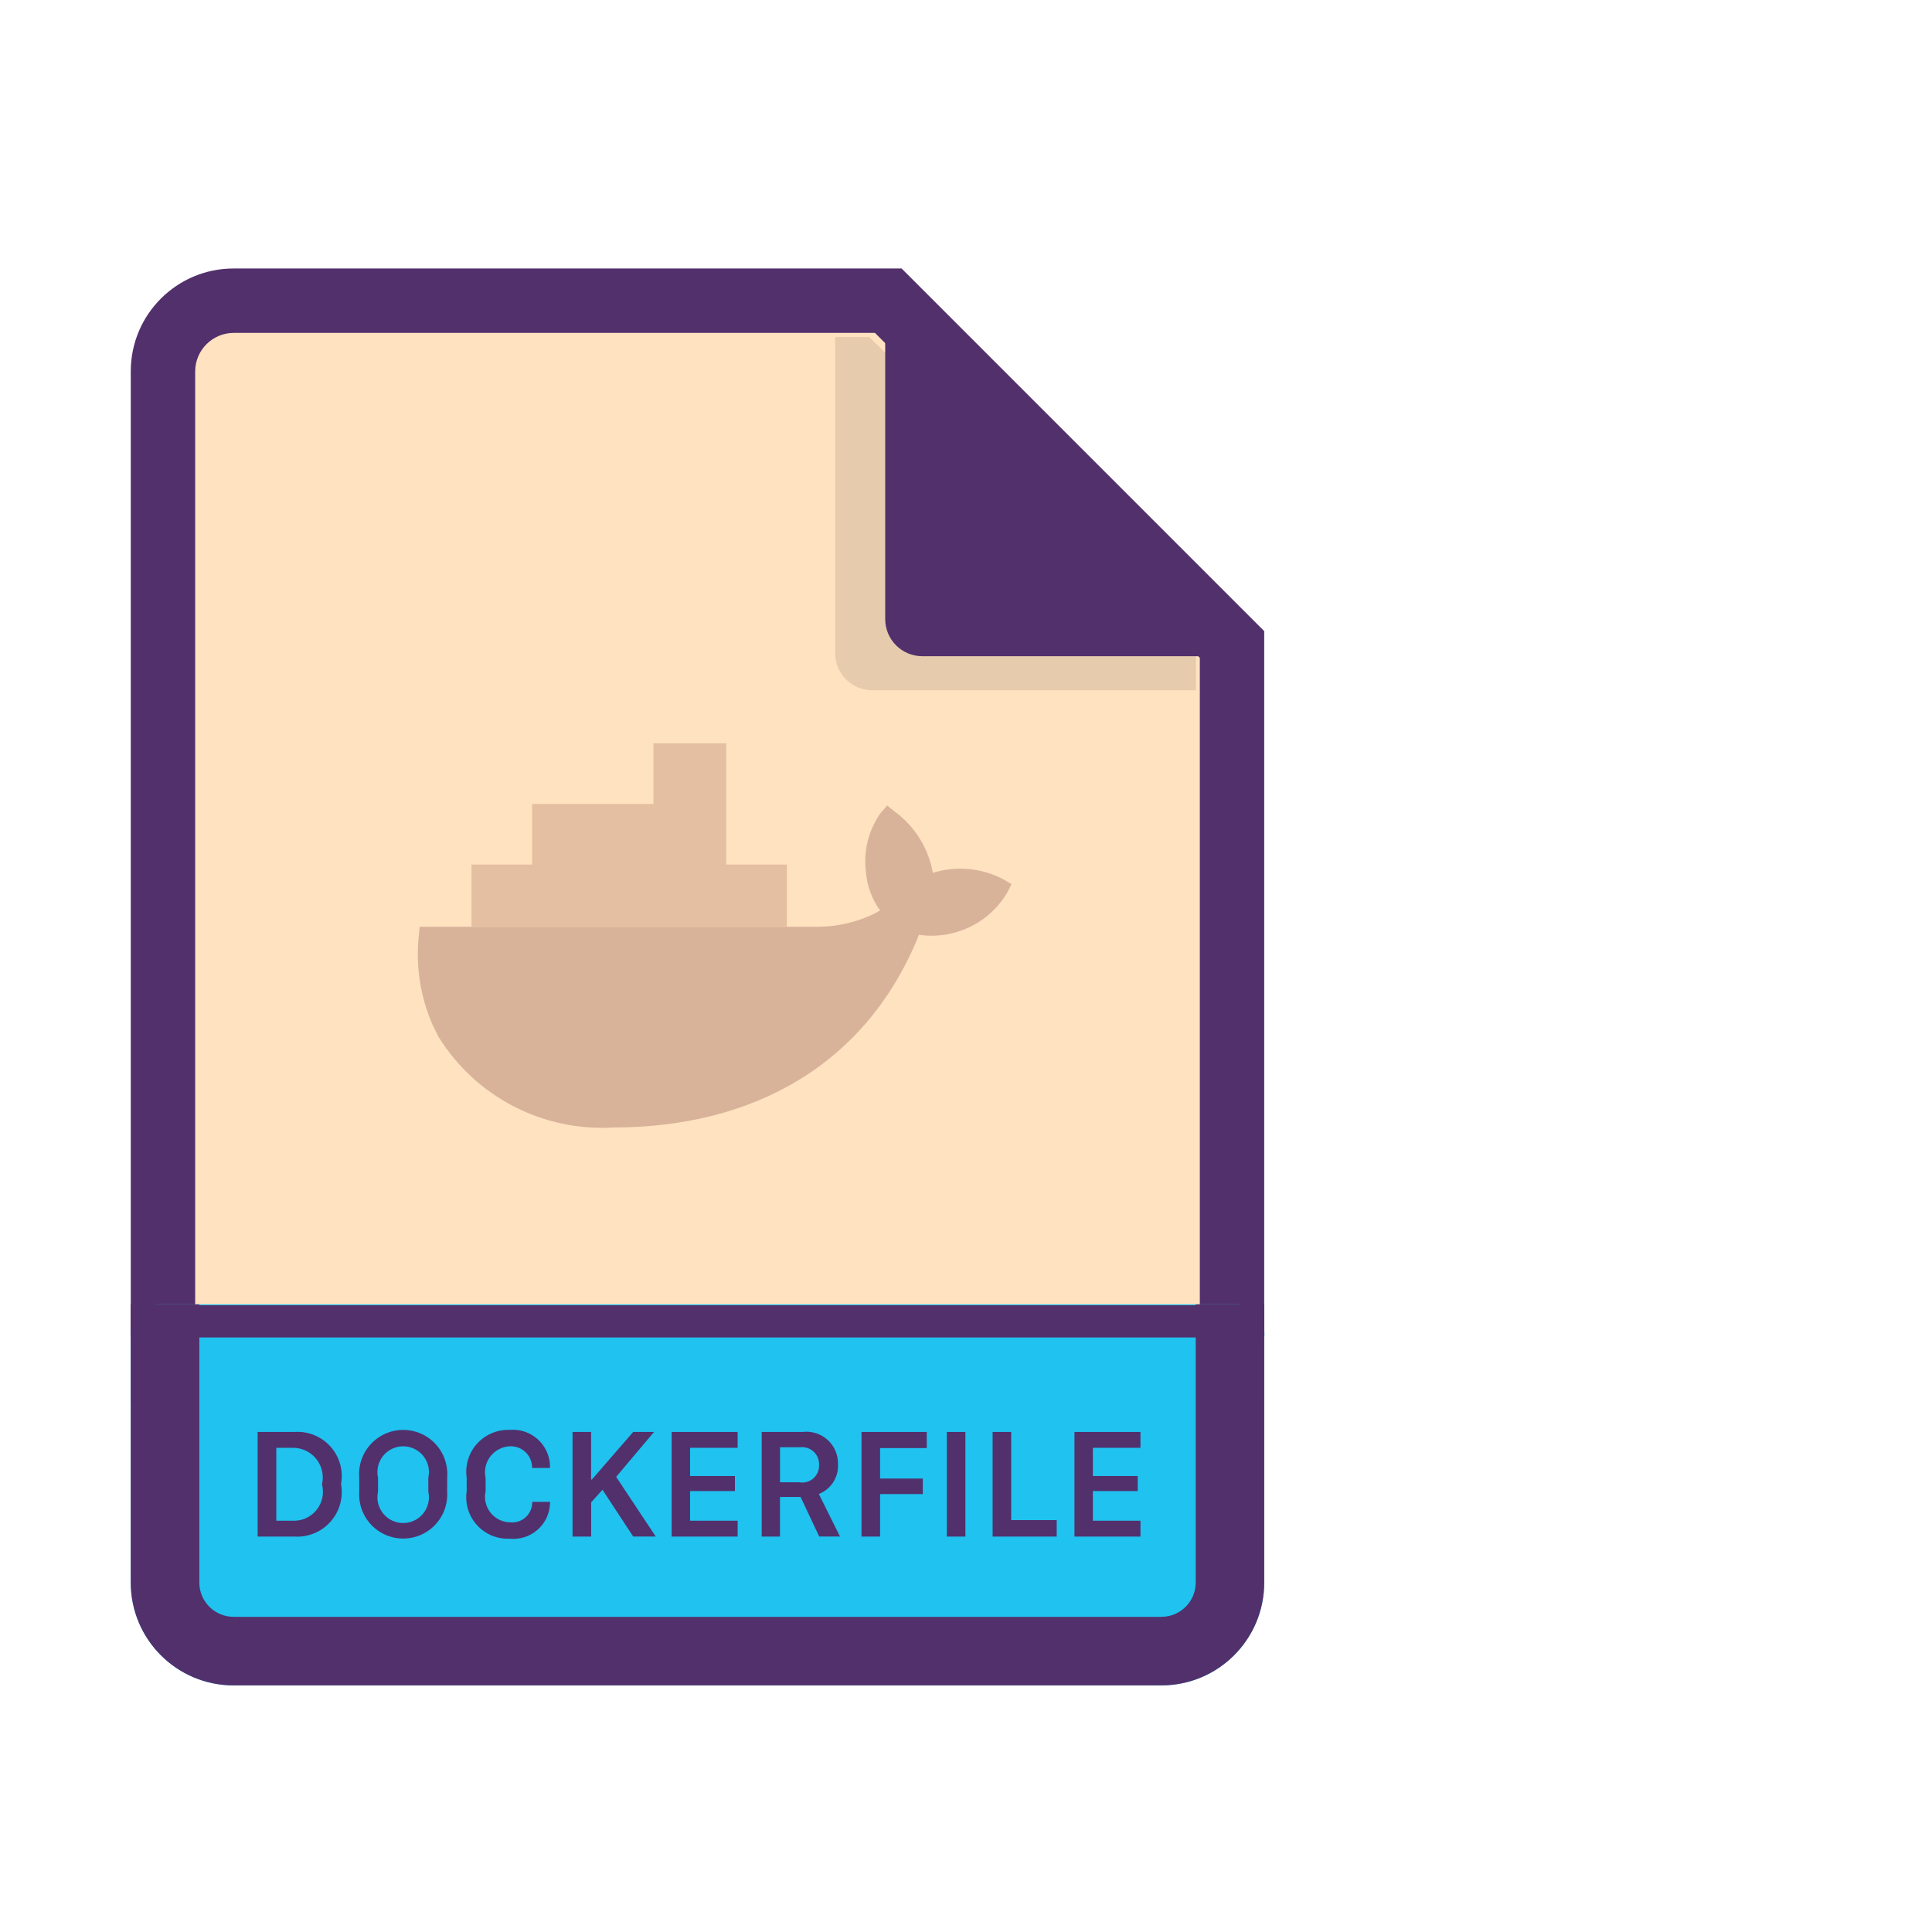
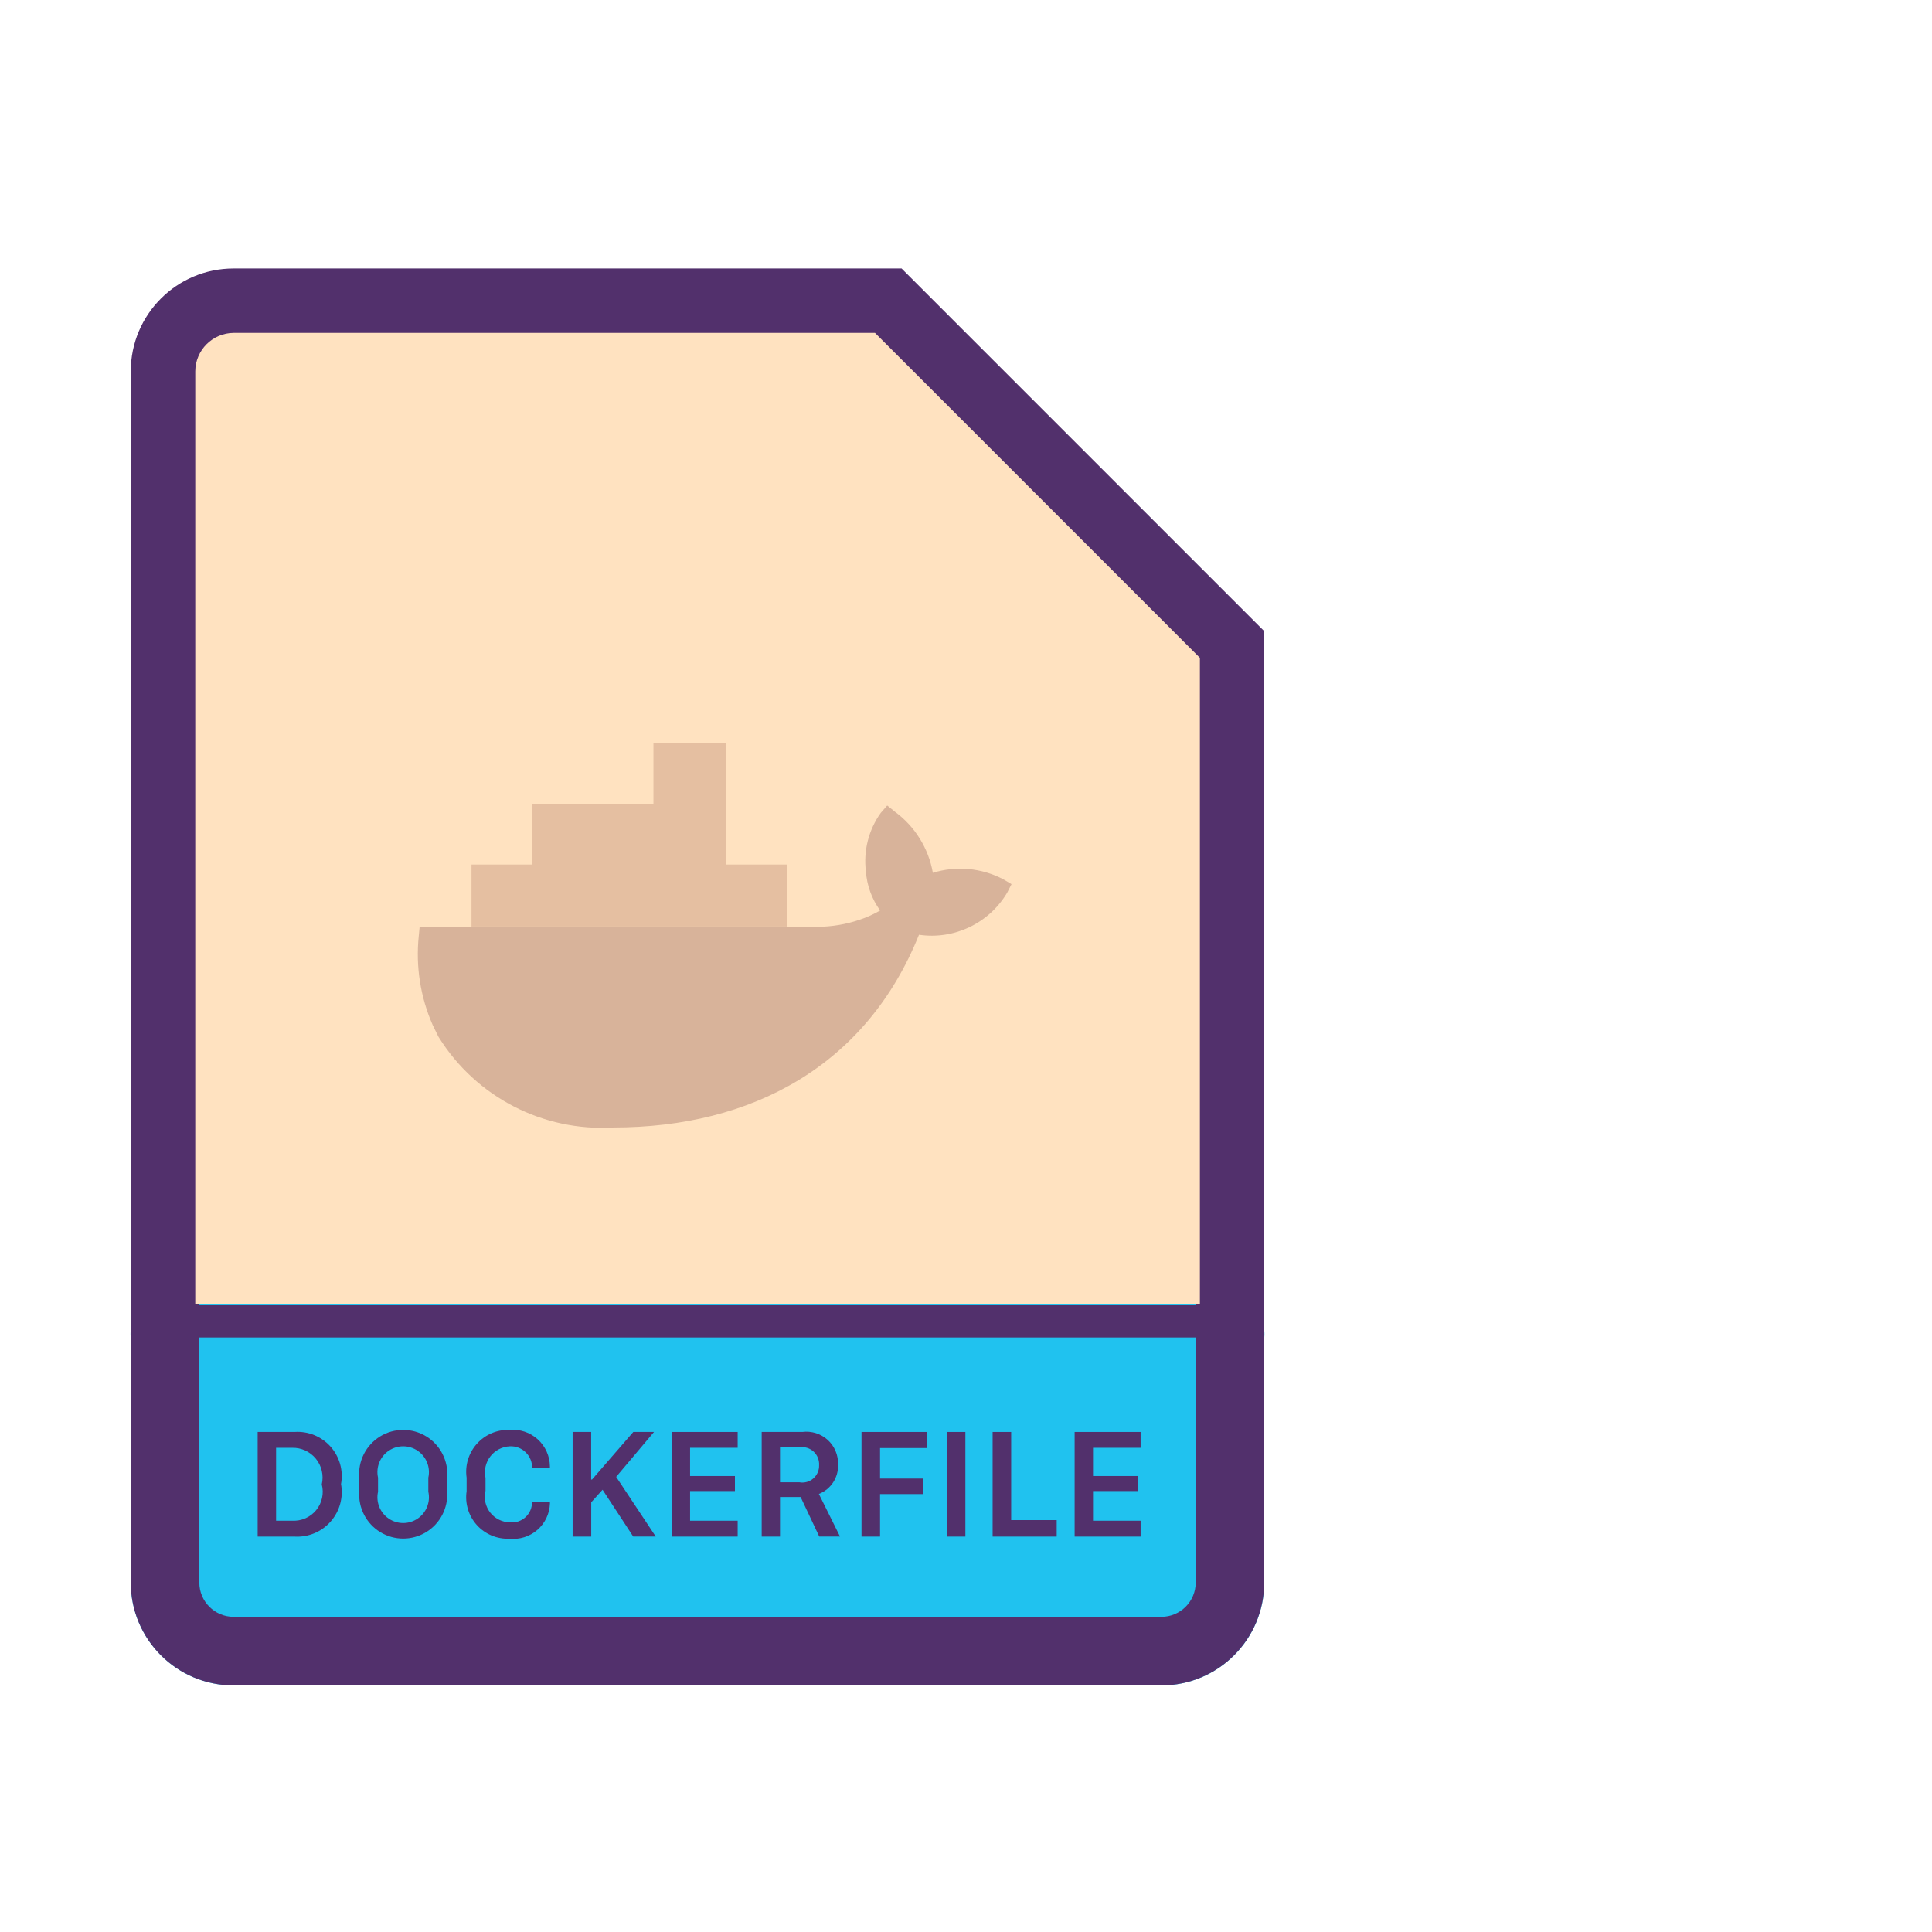
<svg xmlns="http://www.w3.org/2000/svg" id="Layer_1" data-name="Layer 1" viewBox="0 0 60 60">
-   <path d="M77.98,42.61V11.531a2.2,2.2,0,0,1,2.193-2.193H100.5l10.676,10.677v22.6H77.98Z" transform="translate(-72.919)" fill="#ffe2c0" />
-   <path d="M100.091,10.338l10.09,10.091V41.611H78.98V11.531a1.2,1.2,0,0,1,1.193-1.193h19.917m0.828-2H80.173a3.193,3.193,0,0,0-3.193,3.193V43.611h35.2V19.6L100.919,8.338h0Z" transform="translate(-72.919)" fill="#52306c" />
-   <g opacity="0.1">
-     <path d="M110.06,21.437H100.008a1.152,1.152,0,0,1-1.152-1.152V10.467h1.058L110.06,20.38v1.058Z" transform="translate(-72.919)" />
-   </g>
-   <path d="M101.562,19.38a0.153,0.153,0,0,1-.152-0.153V10.792l8.4,8.588h-8.243Z" transform="translate(-72.919)" fill="#52306c" />
-   <path d="M102.41,13.245l5.02,5.135h-5.02V13.245m-2-4.907V19.227a1.152,1.152,0,0,0,1.152,1.152h10.619L100.41,8.338h0Z" transform="translate(-72.919)" fill="#52306c" />
-   <path d="M108.988,52.341a3.193,3.193,0,0,0,3.193-3.193v-7.6a0.937,0.937,0,0,0-.768-1.041H77.748a0.937,0.937,0,0,0-.768,1.041v7.6a3.193,3.193,0,0,0,3.193,3.193h28.814Z" transform="translate(-72.919)" fill="#20c2ef" />
-   <path d="M104.075,27.306a2.879,2.879,0,0,0-2.186-.2,3,3,0,0,0-1.182-1.9l-0.236-.19-0.2.229a2.572,2.572,0,0,0-.462,1.813,2.362,2.362,0,0,0,.442,1.218,3.35,3.35,0,0,1-.636.287,4.13,4.13,0,0,1-1.309.22H85.951l-0.027.285a5.463,5.463,0,0,0,.435,2.771l0.169,0.344,0.019,0.032a5.971,5.971,0,0,0,5.426,2.8c4.3,0,7.855-1.923,9.486-5.985a2.723,2.723,0,0,0,2.738-1.306l0.136-.266Z" transform="translate(-72.919)" fill="#d8b39a" />
+   <path d="M78.187,42.61V11.531a2.2,2.2,0,0,1,2.193-2.193h20.332l10.676,10.677v22.6h-33.2Z" transform="translate(-73.126)" fill="#ffe2c0" />
+   <path d="M100.3,10.338l10.09,10.091V41.611h-31.2V11.531a1.2,1.2,0,0,1,1.193-1.193H100.3m0.828-2H80.38a3.193,3.193,0,0,0-3.193,3.193V43.611h35.2V19.6L101.126,8.338h0Z" transform="translate(-73.126)" fill="#52306c" />
+   <path d="M109.195,52.341a3.193,3.193,0,0,0,3.193-3.193v-7.6a0.937,0.937,0,0,0-.768-1.041H77.955a0.937,0.937,0,0,0-.768,1.041v7.6a3.193,3.193,0,0,0,3.193,3.193h28.814Z" transform="translate(-73.126)" fill="#20c2ef" />
+   <path d="M104.283,27.306a2.879,2.879,0,0,0-2.186-.2,3,3,0,0,0-1.182-1.9l-0.236-.19-0.2.229a2.572,2.572,0,0,0-.462,1.813,2.362,2.362,0,0,0,.442,1.218,3.35,3.35,0,0,1-.636.287,4.13,4.13,0,0,1-1.309.22H86.158l-0.027.285a5.463,5.463,0,0,0,.435,2.771l0.169,0.344,0.019,0.032a5.971,5.971,0,0,0,5.426,2.8c4.3,0,7.855-1.923,9.486-5.985a2.723,2.723,0,0,0,2.738-1.306l0.136-.266Z" transform="translate(-73.126)" fill="#d8b39a" />
  <polygon points="24.437 26.849 22.554 26.849 22.554 23.082 20.293 23.082 20.293 24.966 16.526 24.966 16.526 26.849 14.643 26.849 14.643 28.775 24.437 28.775 24.437 26.849" fill="#e5bfa1" />
-   <path d="M82.063,44.471a1.373,1.373,0,0,1,1.447,1.618,1.384,1.384,0,0,1-1.447,1.631H80.92V44.471h1.143ZM81.5,47.227H82a0.9,0.9,0,0,0,.919-1.128A0.924,0.924,0,0,0,82,44.963H81.5v2.264Z" transform="translate(-72.919)" fill="#52306c" />
-   <path d="M84.076,45.894a1.37,1.37,0,1,1,2.73,0v0.429a1.368,1.368,0,1,1-2.73,0V45.894Zm0.583,0.432a0.8,0.8,0,1,0,1.562,0V45.89a0.8,0.8,0,1,0-1.562,0v0.436Z" transform="translate(-72.919)" fill="#52306c" />
-   <path d="M88,46.311a0.794,0.794,0,0,0,.762.967,0.624,0.624,0,0,0,.686-0.636H90v0.05a1.138,1.138,0,0,1-1.257,1.093,1.287,1.287,0,0,1-1.331-1.474V45.892a1.3,1.3,0,0,1,1.333-1.485A1.151,1.151,0,0,1,90,45.539v0.05H89.443a0.659,0.659,0,0,0-.693-0.673A0.808,0.808,0,0,0,88,45.9v0.414Z" transform="translate(-72.919)" fill="#52306c" />
-   <path d="M92.054,45.865l1.23,1.854h-0.7L91.63,46.266l-0.352.39V47.72H90.7V44.471h0.576v1.478H91.3l1.283-1.478H93.23Z" transform="translate(-72.919)" fill="#52306c" />
-   <path d="M95.828,47.72H93.778V44.471h2.049v0.492H94.35v0.876h1.393v0.467H94.35v0.921h1.478V47.72Z" transform="translate(-72.919)" fill="#52306c" />
-   <path d="M98.944,45.484a0.934,0.934,0,0,1-.595.912l0.657,1.323H98.361l-0.579-1.229h-0.64V47.72H96.574V44.471h1.262A0.983,0.983,0,0,1,98.944,45.484Zm-1.2.55a0.521,0.521,0,0,0,.612-0.533,0.53,0.53,0,0,0-.6-0.555H97.143v1.088h0.6Z" transform="translate(-72.919)" fill="#52306c" />
-   <path d="M99.674,47.72V44.471H101.7v0.5h-1.449v0.947h1.326V46.4h-1.326V47.72H99.674Z" transform="translate(-72.919)" fill="#52306c" />
-   <path d="M102.324,47.72V44.471H102.9V47.72h-0.576Z" transform="translate(-72.919)" fill="#52306c" />
-   <path d="M105.736,47.72h-1.99V44.471h0.576v2.737h1.414V47.72Z" transform="translate(-72.919)" fill="#52306c" />
-   <path d="M108.337,47.72h-2.049V44.471h2.049v0.492h-1.478v0.876h1.393v0.467h-1.393v0.921h1.478V47.72Z" transform="translate(-72.919)" fill="#52306c" />
-   <path d="M110.053,40.507h0v8.641a1.066,1.066,0,0,1-1.064,1.064H80.173a1.066,1.066,0,0,1-1.064-1.064V40.507H76.98v8.641a3.193,3.193,0,0,0,3.193,3.193h28.814a3.193,3.193,0,0,0,3.193-3.193V40.507h-2.128Z" transform="translate(-72.919)" fill="#52306c" />
+   <path d="M82.27,44.471a1.373,1.373,0,0,1,1.447,1.618A1.384,1.384,0,0,1,82.27,47.72H81.128V44.471H82.27ZM81.7,47.227h0.5a0.9,0.9,0,0,0,.919-1.128,0.924,0.924,0,0,0-.919-1.136H81.7v2.264Z" transform="translate(-73.126)" fill="#52306c" />
+   <path d="M84.283,45.894a1.37,1.37,0,1,1,2.73,0v0.429a1.368,1.368,0,1,1-2.73,0V45.894Zm0.583,0.432a0.8,0.8,0,1,0,1.562,0V45.89a0.8,0.8,0,1,0-1.562,0v0.436Z" transform="translate(-73.126)" fill="#52306c" />
+   <path d="M88.2,46.311a0.794,0.794,0,0,0,.762.967,0.624,0.624,0,0,0,.686-0.636h0.557v0.05a1.138,1.138,0,0,1-1.257,1.093,1.287,1.287,0,0,1-1.331-1.474V45.892a1.3,1.3,0,0,1,1.333-1.485,1.151,1.151,0,0,1,1.254,1.133v0.05H89.651a0.659,0.659,0,0,0-.693-0.673,0.808,0.808,0,0,0-.754.98v0.414Z" transform="translate(-73.126)" fill="#52306c" />
+   <path d="M92.261,45.865l1.23,1.854h-0.7l-0.952-1.454-0.352.39V47.72H90.909V44.471h0.576v1.478h0.026l1.283-1.478h0.643Z" transform="translate(-73.126)" fill="#52306c" />
+   <path d="M96.035,47.72H93.986V44.471h2.049v0.492H94.557v0.876h1.393v0.467H94.557v0.921h1.478V47.72Z" transform="translate(-73.126)" fill="#52306c" />
+   <path d="M99.152,45.484a0.934,0.934,0,0,1-.595.912l0.657,1.323H98.569L97.99,46.491H97.35V47.72H96.781V44.471h1.262A0.983,0.983,0,0,1,99.152,45.484Zm-1.2.55a0.521,0.521,0,0,0,.612-0.533,0.53,0.53,0,0,0-.6-0.555H97.35v1.088h0.6Z" transform="translate(-73.126)" fill="#52306c" />
+   <path d="M99.881,47.72V44.471h2.025v0.5h-1.449v0.947h1.326V46.4h-1.326V47.72H99.881Z" transform="translate(-73.126)" fill="#52306c" />
+   <path d="M102.531,47.72V44.471h0.576V47.72h-0.576Z" transform="translate(-73.126)" fill="#52306c" />
+   <path d="M105.943,47.72h-1.99V44.471h0.576v2.737h1.414V47.72Z" transform="translate(-73.126)" fill="#52306c" />
+   <path d="M108.545,47.72H106.5V44.471h2.049v0.492h-1.478v0.876h1.393v0.467h-1.393v0.921h1.478V47.72Z" transform="translate(-73.126)" fill="#52306c" />
+   <path d="M110.26,40.507h0v8.641a1.066,1.066,0,0,1-1.064,1.064H80.38a1.066,1.066,0,0,1-1.064-1.064V40.507H77.187v8.641a3.193,3.193,0,0,0,3.193,3.193h28.814a3.193,3.193,0,0,0,3.193-3.193V40.507H110.26Z" transform="translate(-73.126)" fill="#52306c" />
  <line x1="39.262" y1="41.036" x2="4.061" y2="41.036" fill="none" stroke="#52306c" stroke-miterlimit="10" />
  <rect width="60" height="60" fill="none" />
-   <path d="M97.853,28.278" transform="translate(-72.919)" fill="#20c2ef" stroke="#52306c" stroke-miterlimit="10" />
</svg>
